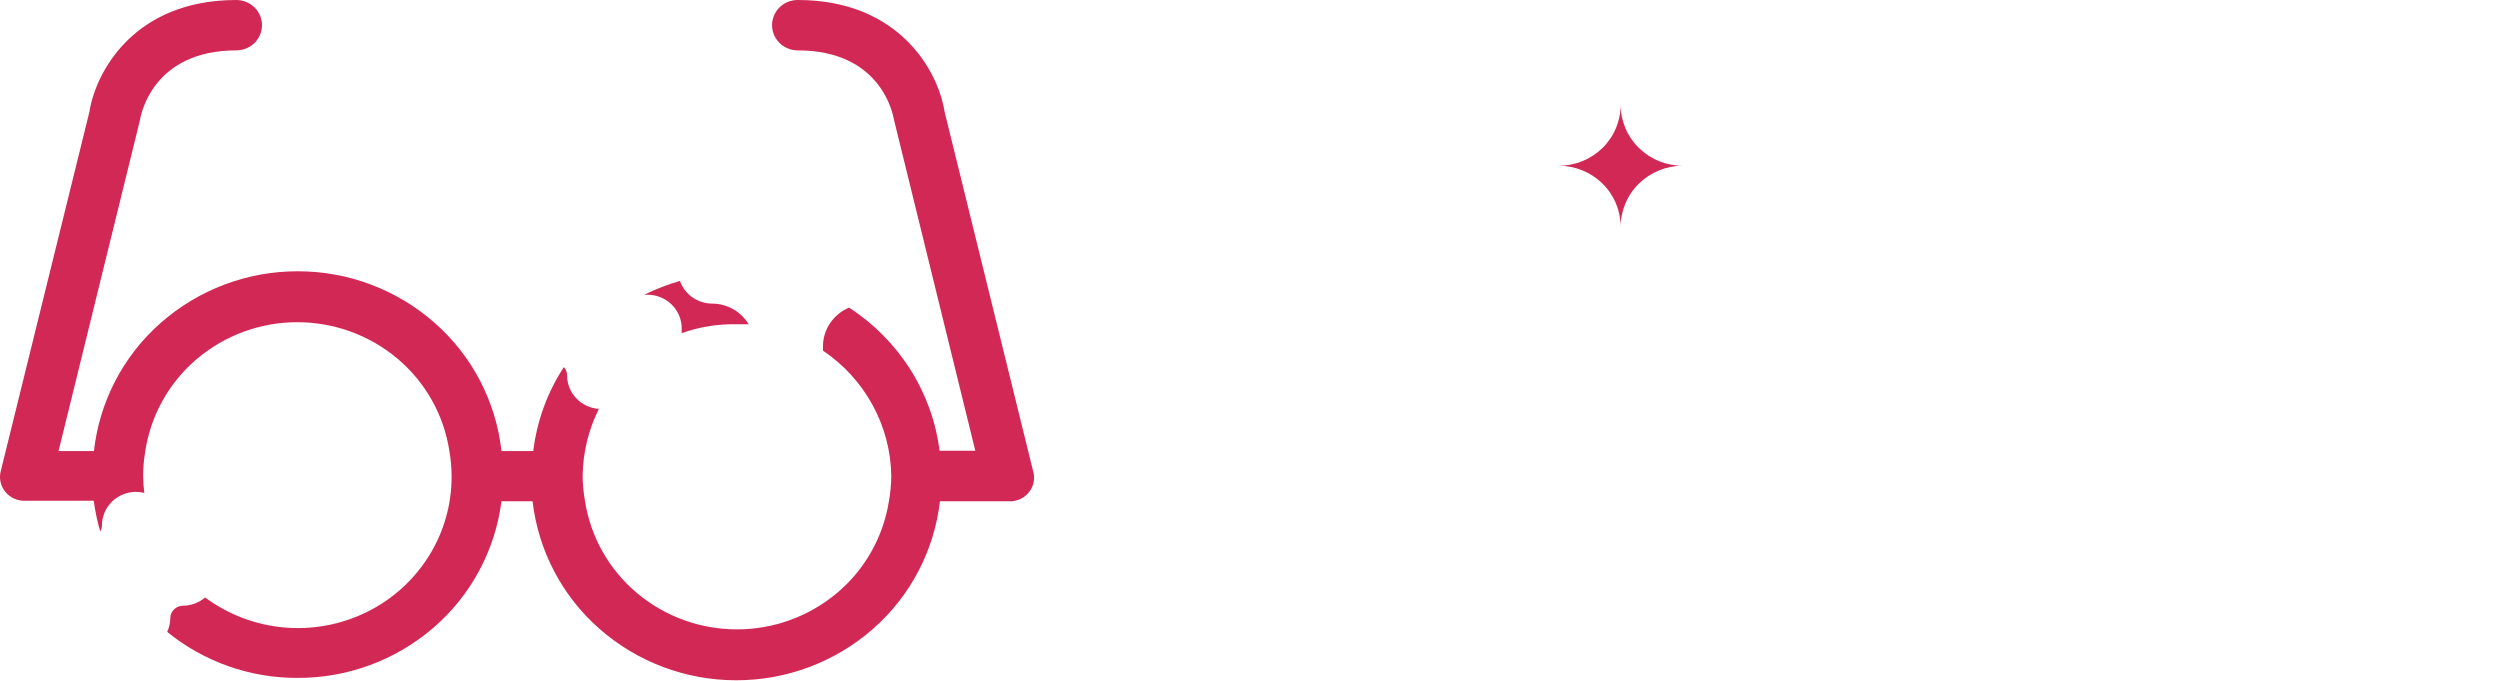
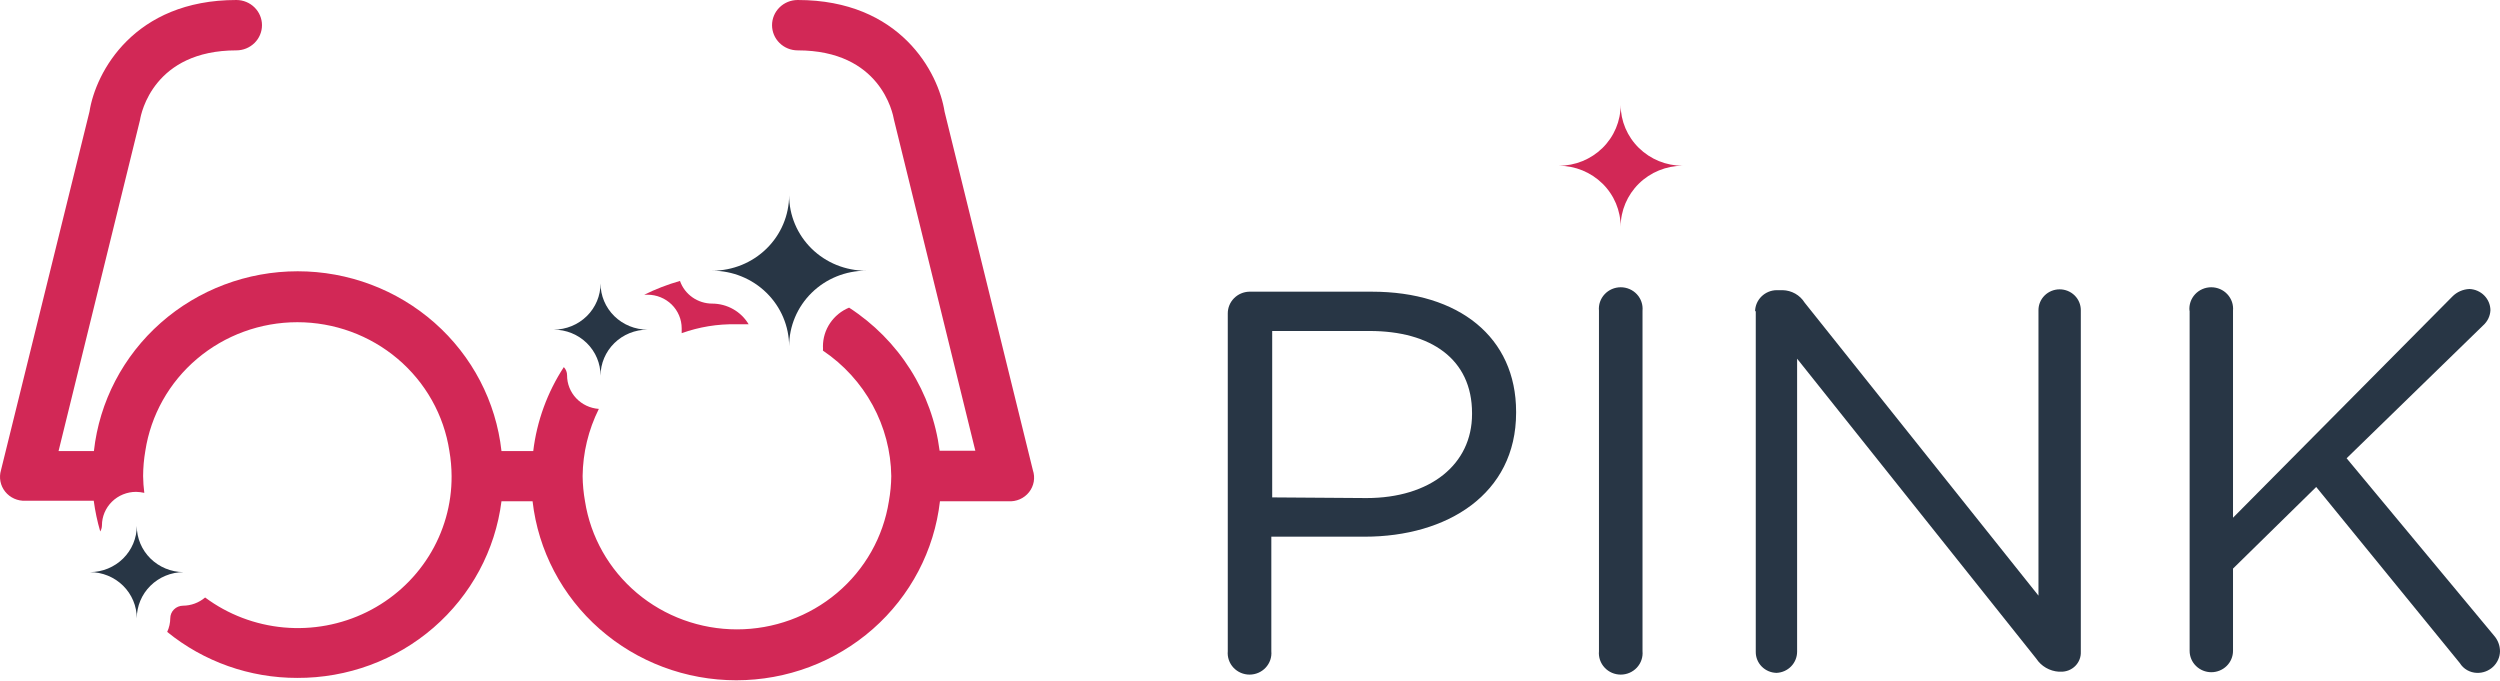
- <svg xmlns="http://www.w3.org/2000/svg" width="147" height="40" fill="none">
-   <path d="M72.193 18.425c0-.333.133-.652.369-.89.237-.238.558-.376.897-.384h7.211c5.113 0 8.477 2.676 8.477 7.06v.06c0 4.798-4.078 7.286-8.899 7.286h-5.494v6.734a1.244 1.244 0 01-.332.965 1.286 1.286 0 01-.948.41 1.304 1.304 0 01-.949-.41 1.26 1.26 0 01-.332-.965V18.425zm8.156 10.861c3.746 0 6.207-1.975 6.207-4.937v-.059c0-3.18-2.42-4.828-6.026-4.828h-5.725v9.785l5.544.04zm13.67-11.019a1.243 1.243 0 01.332-.965 1.286 1.286 0 01.948-.41 1.306 1.306 0 01.948.41 1.26 1.26 0 01.333.965V38.29a1.245 1.245 0 01-.332.965 1.284 1.284 0 01-.949.41 1.305 1.305 0 01-.948-.41 1.26 1.26 0 01-.332-.965V18.267zm9.18.03a1.25 1.25 0 01.38-.868c.236-.23.553-.362.885-.367h.352a1.552 1.552 0 011.295.731l13.751 17.23V18.237c0-.324.131-.636.364-.865a1.258 1.258 0 011.762 0c.233.23.364.54.364.865v20.094a1.118 1.118 0 01-.711 1.082 1.161 1.161 0 01-.454.083h-.13a1.739 1.739 0 01-.756-.23 1.709 1.709 0 01-.57-.54L105.67 21.09v17.24a1.238 1.238 0 01-.353.853c-.224.23-.529.366-.853.381a1.257 1.257 0 01-.871-.369 1.21 1.21 0 01-.354-.865V18.297h-.04zm25.541-.03a1.243 1.243 0 01.332-.965 1.287 1.287 0 01.949-.41 1.306 1.306 0 01.948.41 1.242 1.242 0 01.332.965v12.175l12.897-13.005a1.496 1.496 0 011.004-.444 1.3 1.3 0 01.87.38c.23.232.361.54.366.864a1.262 1.262 0 01-.422.889l-8.035 7.82 8.667 10.427c.227.258.352.587.352.928a1.287 1.287 0 01-.847 1.18c-.162.06-.335.09-.509.084a1.227 1.227 0 01-1.004-.573l-8.447-10.357-4.892 4.798v4.839a1.237 1.237 0 01-.373.886 1.282 1.282 0 01-.902.367 1.29 1.29 0 01-.902-.367 1.244 1.244 0 01-.374-.886V18.267h-.01z" />
-   <path d="M98.94 9.746a3.678 3.678 0 01-2.574-1.047 3.554 3.554 0 01-1.072-2.528c0 .948-.383 1.857-1.065 2.528a3.668 3.668 0 01-2.57 1.047c.965.002 1.89.38 2.57 1.053a3.554 3.554 0 011.065 2.53 3.561 3.561 0 011.071-2.53 3.688 3.688 0 012.575-1.053zm-55.653 9.321h.733a2.47 2.47 0 00-.906-.887 2.523 2.523 0 00-1.233-.328 2.03 2.03 0 01-1.166-.368 1.978 1.978 0 01-.732-.965c-.724.206-1.427.477-2.1.81h.191c.533 0 1.044.208 1.42.578.377.37.589.873.589 1.397.005.095.005.19 0 .286a8.977 8.977 0 013.204-.523z" fill="#D22856" />
-   <path d="M60.733 27.647l-5.192-21.08C55.179 4.245 52.929 0 46.903 0c-.4 0-.783.156-1.066.434a1.469 1.469 0 00-.44 1.047c0 .393.158.77.44 1.047a1.52 1.52 0 001.066.434c4.871 0 5.594 3.683 5.665 4.088l4.78 19.452H55.25a11.721 11.721 0 00-1.724-4.78 11.946 11.946 0 00-3.599-3.633 2.502 2.502 0 00-1.116.908c-.274.404-.42.878-.42 1.363.005.086.005.171 0 .257a9.148 9.148 0 012.922 3.207 8.974 8.974 0 011.095 4.169 9.042 9.042 0 01-.14 1.48 8.849 8.849 0 01-3.05 5.393 9.132 9.132 0 01-5.885 2.141 9.132 9.132 0 01-5.885-2.141 8.849 8.849 0 01-3.049-5.392 9.031 9.031 0 01-.14-1.481c.015-1.37.341-2.72.954-3.95a2.023 2.023 0 01-1.33-.625 1.957 1.957 0 01-.538-1.35.694.694 0 00-.191-.483 11.566 11.566 0 00-1.798 4.936h-1.868a11.782 11.782 0 00-3.933-7.54 12.17 12.17 0 00-8.05-3.03 12.17 12.17 0 00-8.05 3.03 11.782 11.782 0 00-3.932 7.54h-2.08L8.233 7.05c.061-.405.814-4.088 5.666-4.088.4 0 .783-.156 1.065-.434.282-.277.441-.654.441-1.047 0-.393-.159-.77-.441-1.047A1.52 1.52 0 0013.899 0C7.872 0 5.623 4.246 5.26 6.566L.058 27.647a1.38 1.38 0 00.247 1.263 1.43 1.43 0 001.189.534h4.018c.082.611.21 1.215.382 1.807a.731.731 0 00.1-.355c0-.524.212-1.026.589-1.397.376-.37.887-.578 1.42-.578.162.004.324.024.482.06a8.536 8.536 0 01-.07-.988c.002-.497.046-.992.13-1.481a8.848 8.848 0 013.042-5.414 9.131 9.131 0 015.897-2.152c2.165 0 4.258.764 5.898 2.152a8.848 8.848 0 013.041 5.414c.085.49.128.984.131 1.48a8.775 8.775 0 01-1.334 4.7 8.984 8.984 0 01-3.656 3.298 9.174 9.174 0 01-9.503-.858c-.363.31-.826.48-1.306.483a.76.76 0 00-.526.22.734.734 0 00-.217.521 1.946 1.946 0 01-.181.8 12.088 12.088 0 007.643 2.705 12.174 12.174 0 008.012-2.951 11.789 11.789 0 004-7.436h1.829a11.784 11.784 0 003.944 7.51A12.171 12.171 0 0043.292 40a12.17 12.17 0 008.033-3.015 11.784 11.784 0 003.944-7.511h4.018c.232.016.465-.024.678-.117.212-.093.398-.236.541-.417a1.38 1.38 0 00.227-1.293z" fill="#D22856" />
-   <path d="M50.92 15.917a4.577 4.577 0 01-1.729-.335 4.516 4.516 0 01-1.466-.96 4.43 4.43 0 01-.98-1.44 4.37 4.37 0 01-.344-1.699 4.406 4.406 0 01-1.328 3.136 4.56 4.56 0 01-3.192 1.298 4.57 4.57 0 013.193 1.304 4.416 4.416 0 011.327 3.14c0-1.18.476-2.31 1.323-3.143a4.56 4.56 0 013.196-1.301zm-12.846 3.466a2.786 2.786 0 01-1.953-.796 2.692 2.692 0 01-.809-1.92c0 .719-.29 1.408-.805 1.917a2.786 2.786 0 01-1.947.799c.73 0 1.43.285 1.946.792.516.507.806 1.195.806 1.913a2.693 2.693 0 01.813-1.914 2.787 2.787 0 011.95-.791zM10.785 33.64a2.786 2.786 0 01-1.94-.802 2.692 2.692 0 01-.802-1.913c0 .719-.29 1.408-.805 1.917a2.786 2.786 0 01-1.947.799c.73.002 1.43.29 1.947.798.515.51.805 1.199.805 1.917 0-.717.288-1.404.802-1.913a2.786 2.786 0 011.94-.802z" />
+ <svg xmlns="http://www.w3.org/2000/svg" width="147" height="40" viewBox="0 0 147 40" fill="none">
+   <path d="M72.193 18.425C72.193 18.092 72.326 17.773 72.562 17.535C72.799 17.297 73.12 17.159 73.459 17.151H80.67C85.783 17.151 89.147 19.827 89.147 24.211V24.27C89.147 29.069 85.07 31.557 80.248 31.557H74.754V38.291C74.77 38.466 74.749 38.642 74.692 38.808C74.634 38.974 74.543 39.127 74.422 39.256C74.302 39.386 74.155 39.489 73.992 39.56C73.829 39.63 73.652 39.667 73.474 39.667C73.295 39.667 73.119 39.63 72.956 39.56C72.793 39.489 72.646 39.386 72.525 39.256C72.405 39.127 72.313 38.974 72.256 38.808C72.199 38.642 72.177 38.466 72.193 38.291V18.425ZM80.349 29.286C84.095 29.286 86.556 27.311 86.556 24.349V24.29C86.556 21.111 84.135 19.462 80.53 19.462H74.805V29.247L80.349 29.286Z" fill="#283645" />
+   <path d="M94.019 18.267C94.003 18.092 94.024 17.916 94.081 17.75C94.139 17.584 94.23 17.431 94.351 17.302C94.471 17.172 94.618 17.069 94.781 16.998C94.944 16.928 95.121 16.891 95.299 16.891C95.478 16.891 95.654 16.928 95.817 16.998C95.981 17.069 96.127 17.172 96.248 17.302C96.368 17.431 96.46 17.584 96.517 17.75C96.574 17.916 96.596 18.092 96.58 18.267V38.291C96.596 38.466 96.574 38.642 96.517 38.808C96.46 38.974 96.368 39.127 96.248 39.256C96.127 39.386 95.981 39.489 95.817 39.56C95.654 39.63 95.478 39.667 95.299 39.667C95.121 39.667 94.944 39.63 94.781 39.56C94.618 39.489 94.471 39.386 94.351 39.256C94.23 39.127 94.139 38.974 94.081 38.808C94.024 38.642 94.003 38.466 94.019 38.291V18.267Z" fill="#283645" />
+   <path d="M103.199 18.297C103.206 17.97 103.343 17.659 103.579 17.429C103.815 17.199 104.132 17.067 104.464 17.062H104.816C105.077 17.068 105.332 17.137 105.559 17.265C105.785 17.393 105.975 17.574 106.111 17.793L119.862 35.023V18.237C119.862 17.913 119.993 17.601 120.226 17.372C120.46 17.142 120.777 17.013 121.107 17.013C121.437 17.013 121.754 17.142 121.988 17.372C122.221 17.601 122.352 17.913 122.352 18.237V38.331C122.358 38.484 122.332 38.636 122.275 38.779C122.219 38.921 122.134 39.051 122.025 39.16C121.916 39.269 121.785 39.355 121.641 39.413C121.497 39.47 121.343 39.499 121.187 39.496H121.057C120.79 39.478 120.531 39.399 120.301 39.265C120.071 39.132 119.876 38.947 119.731 38.726L105.67 21.091V38.331C105.667 38.649 105.541 38.954 105.317 39.184C105.093 39.414 104.788 39.55 104.464 39.565C104.136 39.56 103.823 39.427 103.593 39.196C103.363 38.965 103.236 38.654 103.239 38.331V18.297H103.199Z" fill="#283645" />
+   <path d="M128.74 18.267C128.724 18.092 128.746 17.916 128.803 17.75C128.86 17.584 128.952 17.431 129.072 17.302C129.193 17.172 129.339 17.069 129.503 16.998C129.666 16.928 129.842 16.891 130.021 16.891C130.199 16.891 130.376 16.928 130.539 16.998C130.702 17.069 130.849 17.172 130.969 17.302C131.09 17.431 131.181 17.584 131.239 17.75C131.296 17.916 131.317 18.092 131.301 18.267V30.442L144.198 17.437C144.462 17.168 144.822 17.009 145.202 16.993C145.531 17.006 145.842 17.142 146.072 17.373C146.302 17.605 146.433 17.914 146.438 18.237C146.43 18.405 146.39 18.57 146.317 18.723C146.245 18.876 146.142 19.012 146.016 19.126L137.981 26.946L146.648 37.373C146.875 37.631 147 37.96 147 38.301C146.996 38.472 146.958 38.64 146.887 38.796C146.817 38.952 146.716 39.093 146.59 39.211C146.464 39.328 146.315 39.42 146.153 39.481C145.991 39.542 145.818 39.57 145.644 39.565C145.441 39.559 145.243 39.504 145.068 39.404C144.892 39.304 144.745 39.163 144.64 38.992L136.193 28.634L131.301 33.433V38.272C131.301 38.436 131.268 38.599 131.204 38.751C131.14 38.904 131.046 39.042 130.928 39.158C130.809 39.275 130.669 39.367 130.514 39.43C130.359 39.493 130.193 39.526 130.026 39.526C129.858 39.526 129.692 39.493 129.538 39.43C129.383 39.367 129.242 39.275 129.124 39.158C129.005 39.042 128.911 38.904 128.847 38.751C128.783 38.599 128.75 38.436 128.75 38.272V18.267H128.74Z" fill="#283645" />
+   <path d="M98.94 9.746C97.975 9.746 97.049 9.369 96.366 8.699C95.682 8.029 95.297 7.12 95.294 6.171C95.294 7.119 94.911 8.028 94.229 8.699C93.547 9.369 92.623 9.746 91.658 9.746C92.624 9.748 93.548 10.127 94.23 10.799C94.912 11.471 95.294 12.381 95.294 13.33C95.297 12.38 95.682 11.47 96.365 10.798C97.048 10.127 97.974 9.748 98.94 9.746V9.746Z" fill="#D22856" />
+   <path d="M43.287 19.067C43.538 19.067 43.779 19.067 44.02 19.067C43.802 18.699 43.49 18.393 43.114 18.18C42.739 17.967 42.314 17.854 41.881 17.852C41.463 17.852 41.055 17.723 40.715 17.484C40.374 17.245 40.118 16.908 39.983 16.519C39.259 16.725 38.556 16.996 37.883 17.329H38.074C38.607 17.329 39.118 17.537 39.495 17.907C39.871 18.278 40.083 18.78 40.083 19.304C40.088 19.399 40.088 19.495 40.083 19.59C41.109 19.223 42.195 19.045 43.287 19.067V19.067Z" fill="#D22856" />
+   <path d="M60.733 27.647L55.541 6.566C55.179 4.246 52.929 0 46.903 0C46.503 0 46.12 0.156 45.837 0.434C45.555 0.712 45.396 1.088 45.396 1.481C45.396 1.874 45.555 2.251 45.837 2.528C46.12 2.806 46.503 2.962 46.903 2.962C51.774 2.962 52.497 6.645 52.568 7.05L57.349 26.502H55.249C55.032 24.805 54.444 23.174 53.525 21.722C52.606 20.27 51.378 19.031 49.926 18.089C49.471 18.277 49.083 18.593 48.81 18.997C48.536 19.401 48.39 19.875 48.389 20.36C48.395 20.446 48.395 20.531 48.389 20.617C49.611 21.44 50.613 22.54 51.312 23.824C52.011 25.107 52.387 26.537 52.407 27.993C52.401 28.489 52.354 28.985 52.266 29.474C51.937 31.571 50.856 33.484 49.217 34.866C47.579 36.247 45.491 37.007 43.332 37.007C41.173 37.007 39.086 36.247 37.447 34.866C35.809 33.484 34.727 31.571 34.398 29.474C34.311 28.985 34.264 28.489 34.258 27.993C34.273 26.623 34.599 25.274 35.212 24.043C34.704 24.008 34.228 23.785 33.881 23.418C33.535 23.052 33.342 22.569 33.344 22.068C33.345 21.889 33.277 21.716 33.153 21.585C32.181 23.075 31.566 24.763 31.355 26.521H29.487C29.166 23.617 27.766 20.932 25.554 18.981C23.343 17.03 20.476 15.951 17.504 15.951C14.533 15.951 11.666 17.03 9.455 18.981C7.243 20.932 5.843 23.617 5.522 26.521H3.443L8.234 7.05C8.294 6.645 9.047 2.962 13.899 2.962C14.298 2.962 14.681 2.806 14.964 2.528C15.246 2.251 15.405 1.874 15.405 1.481C15.405 1.088 15.246 0.712 14.964 0.434C14.681 0.156 14.298 0 13.899 0C7.872 0 5.623 4.246 5.261 6.566L0.058 27.647C-0.006 27.862 -0.017 28.088 0.026 28.308C0.068 28.528 0.164 28.734 0.305 28.91C0.445 29.086 0.627 29.226 0.834 29.319C1.041 29.412 1.267 29.455 1.495 29.444H5.512C5.594 30.055 5.721 30.659 5.894 31.251C5.957 31.143 5.992 31.021 5.994 30.896C5.994 30.372 6.206 29.87 6.583 29.499C6.959 29.129 7.47 28.921 8.003 28.921C8.165 28.925 8.327 28.945 8.485 28.98C8.443 28.653 8.419 28.323 8.415 27.993C8.417 27.496 8.461 27.001 8.545 26.512C8.867 24.407 9.946 22.486 11.587 21.098C13.227 19.71 15.32 18.946 17.484 18.946C19.649 18.946 21.742 19.71 23.382 21.098C25.022 22.486 26.102 24.407 26.423 26.512C26.508 27.001 26.551 27.496 26.554 27.993C26.564 29.651 26.102 31.278 25.22 32.691C24.338 34.105 23.072 35.247 21.564 35.99C20.056 36.733 18.367 37.046 16.688 36.894C15.008 36.742 13.406 36.132 12.061 35.132C11.698 35.441 11.235 35.613 10.755 35.615C10.557 35.618 10.368 35.697 10.229 35.836C10.09 35.974 10.012 36.161 10.012 36.356C10.009 36.632 9.947 36.905 9.831 37.156C11.98 38.907 14.684 39.864 17.474 39.861C20.422 39.874 23.273 38.824 25.486 36.91C27.7 34.995 29.123 32.35 29.487 29.474H31.315C31.646 32.369 33.05 35.043 35.259 36.985C37.469 38.927 40.328 40 43.292 40C46.256 40 49.115 38.927 51.325 36.985C53.534 35.043 54.938 32.369 55.269 29.474H59.287C59.519 29.49 59.752 29.45 59.965 29.357C60.177 29.264 60.364 29.121 60.507 28.94C60.65 28.76 60.745 28.547 60.785 28.322C60.824 28.096 60.806 27.864 60.733 27.647V27.647Z" fill="#D22856" />
+   <path d="M50.92 15.917C50.327 15.918 49.74 15.804 49.191 15.582C48.643 15.36 48.145 15.034 47.725 14.622C47.305 14.21 46.972 13.721 46.745 13.182C46.518 12.644 46.401 12.066 46.401 11.483C46.398 12.66 45.921 13.788 45.073 14.619C44.226 15.45 43.078 15.917 41.881 15.917C43.079 15.919 44.227 16.388 45.074 17.221C45.921 18.054 46.398 19.183 46.401 20.36C46.401 19.182 46.877 18.052 47.724 17.218C48.572 16.385 49.722 15.917 50.92 15.917V15.917Z" fill="#283645" />
+   <path d="M38.074 19.383C37.342 19.383 36.639 19.096 36.121 18.587C35.603 18.078 35.312 17.387 35.312 16.667C35.312 17.386 35.023 18.075 34.507 18.584C33.991 19.093 33.291 19.38 32.56 19.383C33.29 19.383 33.99 19.668 34.506 20.175C35.022 20.682 35.312 21.37 35.312 22.088C35.315 21.37 35.607 20.681 36.125 20.174C36.642 19.667 37.343 19.383 38.074 19.383V19.383Z" fill="#283645" />
+   <path d="M10.785 33.641C10.056 33.635 9.359 33.347 8.845 32.838C8.331 32.33 8.043 31.642 8.043 30.925C8.043 31.644 7.753 32.333 7.238 32.842C6.722 33.351 6.022 33.638 5.291 33.641C6.022 33.643 6.722 33.931 7.238 34.439C7.753 34.948 8.043 35.638 8.043 36.356C8.043 35.639 8.331 34.952 8.845 34.443C9.359 33.934 10.056 33.646 10.785 33.641V33.641Z" fill="#283645" />
</svg>
